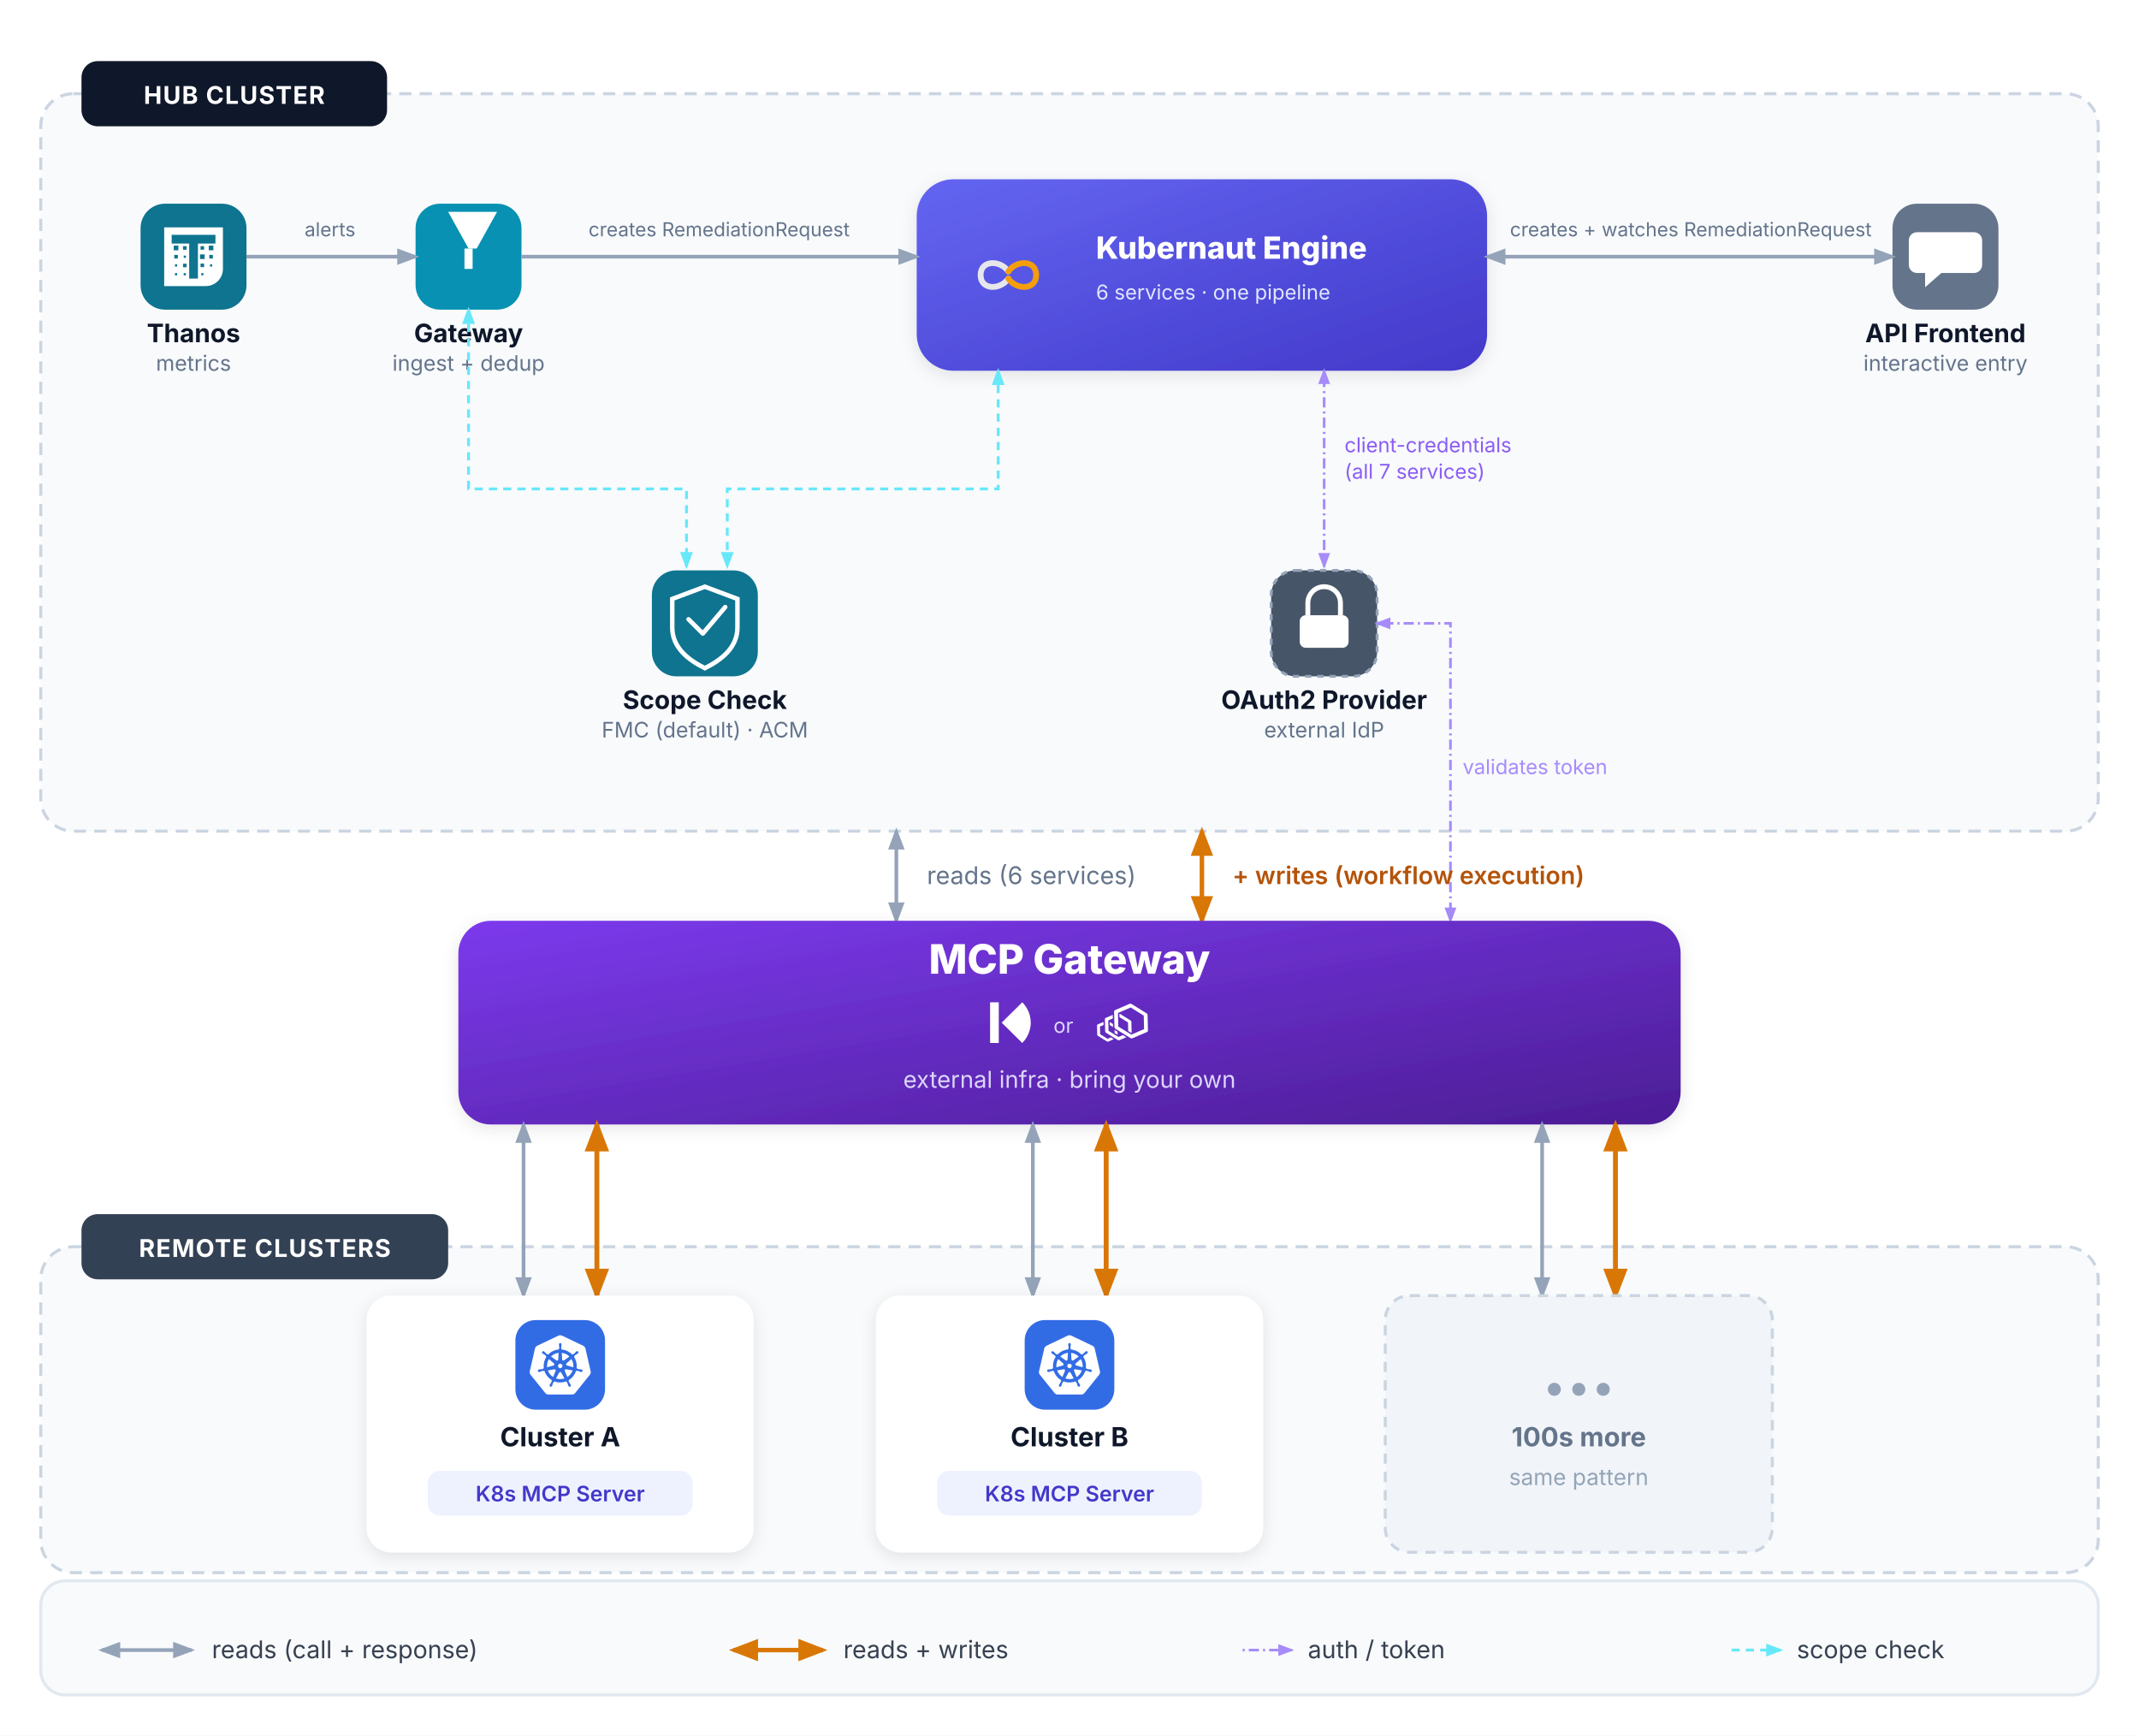
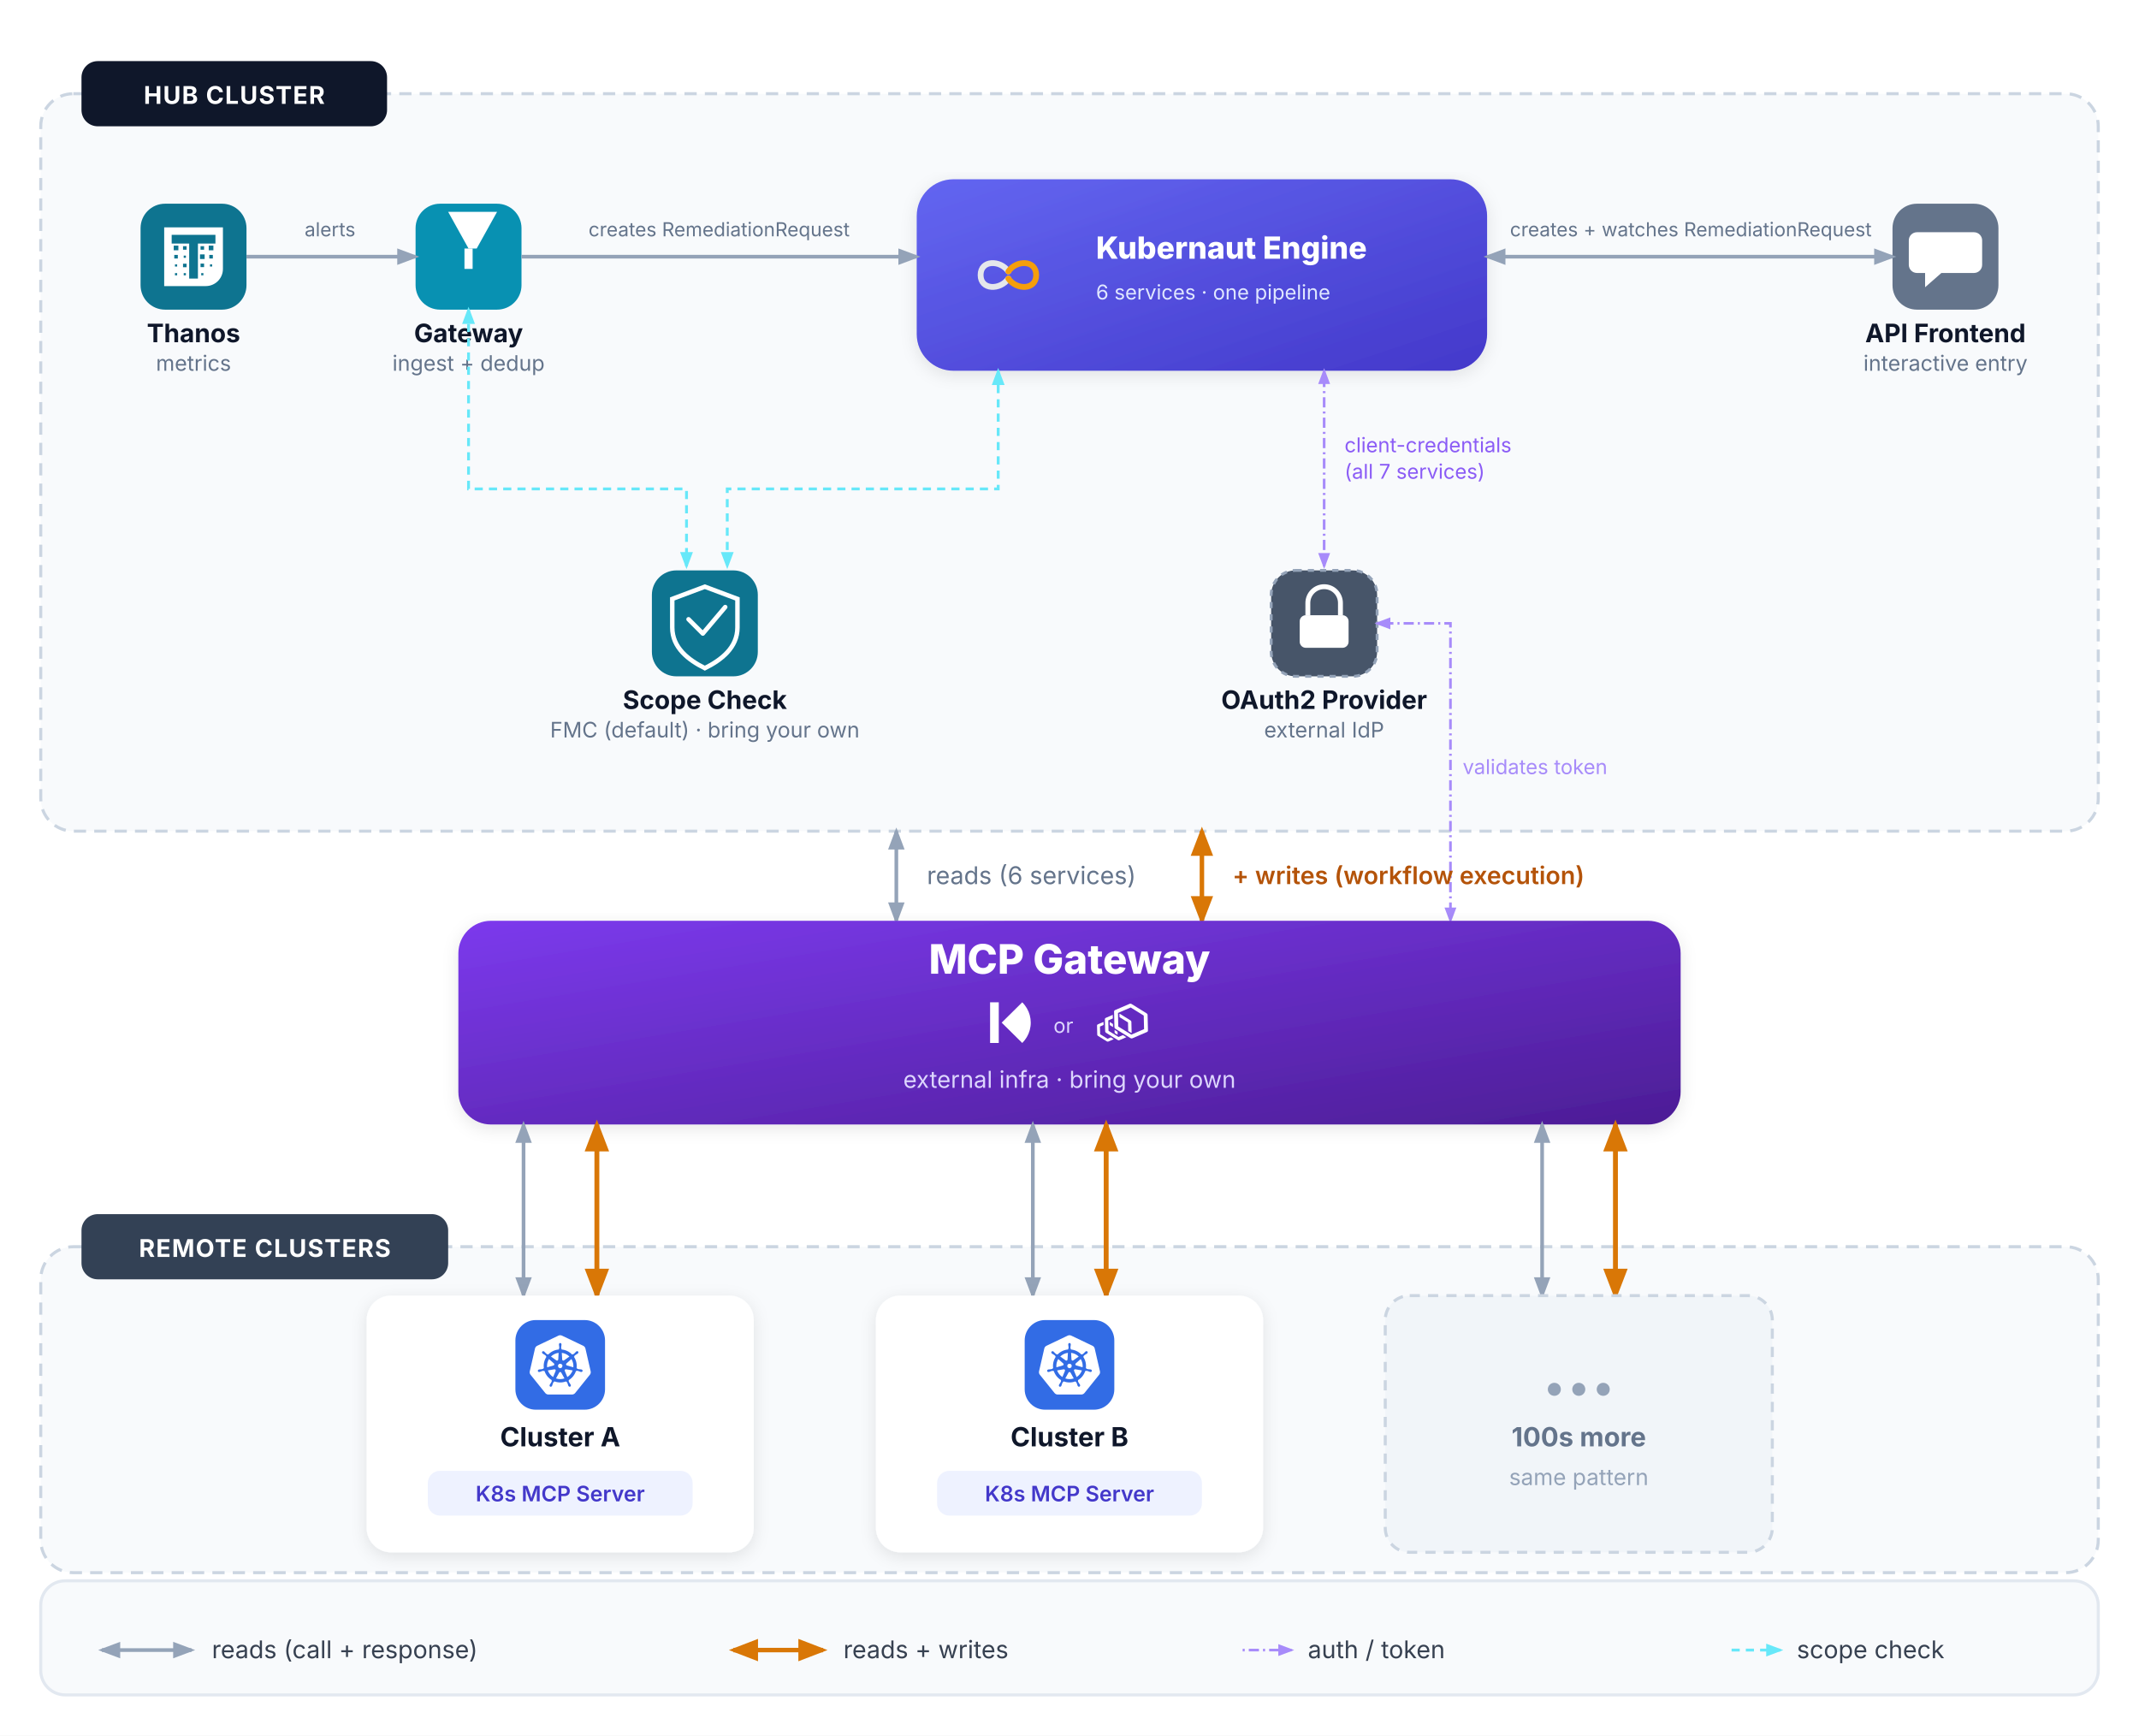
<svg xmlns="http://www.w3.org/2000/svg" viewBox="0 0 1050 852" font-family="Inter, -apple-system, BlinkMacSystemFont, 'Segoe UI', sans-serif">
  <defs>
    <filter id="sh" x="-4%" y="-6%" width="108%" height="118%">
      <feDropShadow dx="0" dy="2" stdDeviation="4" flood-color="#000" flood-opacity="0.10" />
    </filter>
    <marker id="ar" markerWidth="6" markerHeight="4.5" refX="5" refY="2.25" orient="auto-start-reverse">
      <polygon points="0,0 6,2.25 0,4.5" fill="#94A3B8" />
    </marker>
    <marker id="arw" markerWidth="6.5" markerHeight="5" refX="5.5" refY="2.5" orient="auto-start-reverse">
      <polygon points="0,0 6.5,2.5 0,5" fill="#D97706" />
    </marker>
    <marker id="ard" markerWidth="6" markerHeight="4.5" refX="5" refY="2.25" orient="auto-start-reverse">
      <polygon points="0,0 6,2.25 0,4.5" fill="#A78BFA" />
    </marker>
    <marker id="arc" markerWidth="6" markerHeight="4.5" refX="5" refY="2.25" orient="auto-start-reverse">
      <polygon points="0,0 6,2.25 0,4.5" fill="#67E8F9" />
    </marker>
    <linearGradient id="gwGrad" x1="0" y1="0" x2="1" y2="1">
      <stop offset="0" stop-color="#7C3AED" />
      <stop offset="1" stop-color="#4C1D95" />
    </linearGradient>
    <linearGradient id="engineGrad" x1="0" y1="0" x2="1" y2="1">
      <stop offset="0" stop-color="#6366F1" />
      <stop offset="1" stop-color="#4338CA" />
    </linearGradient>
    <symbol id="k8sLogo" viewBox="0 0 24 24">
      <path fill="white" d="M10.204 14.35l.007.01-.999 2.413a5.171 5.171 0 0 1-2.075-2.597l2.578-.437.004.005a.44.44 0 0 1 .484.606zm-.833-2.129a.44.44 0 0 0 .173-.756l.002-.011L7.585 9.7a5.143 5.143 0 0 0-.73 3.255l2.514-.725.002-.009zm1.145-1.98a.44.44 0 0 0 .699-.337l.01-.005.15-2.62a5.144 5.144 0 0 0-3.01 1.442l2.147 1.523.004-.002zm.76 2.75l.723.349.722-.347.18-.78-.5-.623h-.804l-.5.623.179.779zm1.5-3.095a.44.44 0 0 0 .7.336l.008.003 2.134-1.513a5.188 5.188 0 0 0-2.992-1.442l.148 2.615.002.001zm10.876 5.97l-5.773 7.181a1.6 1.6 0 0 1-1.248.594l-9.261.003a1.6 1.6 0 0 1-1.247-.596l-5.776-7.18a1.583 1.583 0 0 1-.307-1.34L2.1 5.573c.108-.47.425-.864.863-1.073L11.305.513a1.606 1.606 0 0 1 1.385 0l8.345 3.985c.438.209.755.604.863 1.073l2.062 8.955c.108.47-.005.963-.308 1.34zm-3.289-2.057c-.042-.01-.103-.026-.145-.034-.174-.033-.315-.025-.479-.038-.35-.037-.638-.067-.895-.148-.105-.04-.18-.165-.216-.216l-.201-.059a6.45 6.45 0 0 0-.105-2.332 6.465 6.465 0 0 0-.936-2.163c.052-.047.15-.133.177-.159.008-.09.001-.183.094-.282.197-.185.444-.338.743-.522.142-.084.273-.137.415-.242.032-.024.076-.062.11-.089.24-.191.295-.52.123-.736-.172-.216-.506-.236-.745-.045-.034.027-.08.062-.111.088-.134.116-.217.23-.33.35-.246.25-.45.458-.673.609-.097.056-.239.037-.303.033l-.19.135a6.545 6.545 0 0 0-4.146-2.003l-.012-.223c-.065-.062-.143-.115-.163-.25-.022-.268.015-.557.057-.905.023-.163.061-.298.068-.475.001-.04-.001-.099-.001-.142 0-.306-.224-.555-.5-.555-.275 0-.499.249-.499.555l.001.014c0 .041-.002.092 0 .128.006.177.044.312.067.475.042.348.078.637.056.906a.545.545 0 0 1-.162.258l-.012.211a6.424 6.424 0 0 0-4.166 2.003 8.373 8.373 0 0 1-.18-.128c-.09.012-.18.04-.297-.029-.223-.15-.427-.358-.673-.608-.113-.12-.195-.234-.329-.349-.03-.026-.077-.062-.111-.088a.594.594 0 0 0-.348-.132.481.481 0 0 0-.398.176c-.172.216-.117.546.123.737l.007.005.104.083c.142.105.272.159.414.242.299.185.546.338.743.522.076.082.09.226.1.288l.16.143a6.462 6.462 0 0 0-1.02 4.506l-.208.06c-.055.072-.133.184-.215.217-.257.081-.546.11-.895.147-.164.014-.305.006-.48.039-.037.007-.09.02-.133.03l-.004.002-.007.002c-.295.071-.484.342-.423.608.061.267.349.429.645.365l.007-.001.01-.003.129-.029c.17-.046.294-.113.448-.172.33-.118.604-.217.87-.256.112-.009.23.069.288.101l.217-.037a6.5 6.5 0 0 0 2.88 3.596l-.09.218c.033.084.069.199.044.282-.097.252-.263.517-.452.813-.091.136-.185.242-.268.399-.02.037-.045.095-.064.134-.128.275-.034.591.213.71.248.12.556-.007.69-.282v-.002c.02-.039.046-.09.062-.127.07-.162.094-.301.144-.458.132-.332.205-.68.387-.897.05-.06.13-.082.215-.105l.113-.205a6.453 6.453 0 0 0 4.609.012l.106.192c.086.028.18.042.256.155.136.232.229.507.342.84.05.156.074.295.145.457.016.037.043.09.062.129.133.276.442.402.69.282.247-.118.341-.435.213-.71-.02-.039-.045-.096-.065-.134-.083-.156-.177-.261-.268-.398-.19-.296-.346-.541-.443-.793-.04-.13.007-.21.038-.294-.018-.022-.059-.144-.083-.202a6.499 6.499 0 0 0 2.88-3.622c.064.01.176.03.213.038.075-.05.144-.114.28-.104.266.039.54.138.87.256.154.06.277.128.448.173.036.01.088.019.13.028l.009.003.007.001c.297.064.584-.098.645-.365.06-.266-.128-.537-.423-.608zM16.4 9.701l-1.95 1.746v.005a.44.44 0 0 0 .173.757l.003.01 2.526.728a5.199 5.199 0 0 0-.108-1.674A5.208 5.208 0 0 0 16.4 9.7zm-4.013 5.325a.437.437 0 0 0-.404-.232.44.44 0 0 0-.372.233h-.002l-1.268 2.292a5.164 5.164 0 0 0 3.326.003l-1.27-2.296h-.01zm1.888-1.293a.44.44 0 0 0-.27.036.44.44 0 0 0-.214.572l-.003.004 1.01 2.438a5.15 5.15 0 0 0 2.081-2.615l-2.6-.44-.004.005z" />
    </symbol>
    <symbol id="kubernautLogo" viewBox="0 0 200 200">
      <path d="M100,92 C82,66 38,66 38,100 C38,134 82,134 100,108" fill="none" stroke="#E5E7EB" stroke-width="13" stroke-linecap="round" />
      <path d="M100,92 C118,66 162,66 162,100 C162,134 118,134 100,108" fill="none" stroke="#F59E0B" stroke-width="13" stroke-linecap="round" />
    </symbol>
    <symbol id="thanosLogo" viewBox="2.41 2.16 355.42 355.17">
      <path fill="white" d="M9.498 9.148v341.598h241.935a99.663 99.663 0 0 0 99.657-99.663V9.148zm266.263 215.328h12.75v12.75h-12.75zm-4.01-54.89h20.715v20.721h-20.715zm-3.186-54.103h27.093v27.117h-27.093zm-43.739 159.903h12.738v12.75h-12.75zm-3.986-55.539h20.721V240.587h-20.721zm-3.186-53.447h27.123v27.093h-27.093zm3.186-27.003v-20.715h20.721v20.715zm-97.83 135.99h12.75v12.75h-12.75zm-3.986-54.89h20.721v20.691h-20.721zm3.986-34.175v-12.75h12.75v12.75zm-3.986-67.64h20.721v20.715h-20.721zM72.101 275.387H84.875v12.75H72.101zm0-50.911H84.875v12.75H72.101zm-3.98-54.89h20.715v20.721h-20.715zm-3.192-54.103h27.099v27.117H64.929zM53.015 52.677h254.535v50.911H205.746v203.63h-50.904v-203.63H53.015z" />
    </symbol>
    <symbol id="kuadrantLogo" viewBox="0 0 1024 1024">
      <path fill="white" d="M809,1C993.59,183.56 1065.7,449.65 998.12,699.05C964.778,821.823 899.519,933.607 809,1023L292.27,512L809,1Z" />
      <rect fill="white" x="1" y="1" width="218" height="1022" />
    </symbol>
    <symbol id="envoyLogo" viewBox="-4.43 47.82 438.36 331.11">
      <path fill="white" d="M109.3 208.2l.6 25.4 26.7 16.5-.6-25.4zm65.2 105.4l-.6-24.8-23.4-14.5c-.3-.2-.7-.5-1-.7l.6 24.9 24.4 15.1zm-83.4 33.5L30 309.2l-1.5-63.5 29.9-12.9-.6-25.4L10 228c-3.7 1.6-5.9 5-5.8 8.9L6 313.1c.1 3.9 2.5 7.8 6.3 10.1l73.3 45.4c3.4 2.1 7.5 2.7 11 1.6.4-.1.7-.2 1-.4l45-19.4-24.4-15.1-27.1 11.8zm197.4-140.4c-.1-4.6-2.9-9.1-7.3-11.8l-88.9-55.1-2.7 1.2.6 26.7 70.4 43.6 1.7 71.4 26.9 16.7 1.5-.6-2.2-92.1z" />
      <path fill="white" d="M182 332l-82.6-51.2-2-86 37.6-16.2-.7-29.6-58.4 25.2c-4.3 1.9-6.9 5.8-6.8 10.4l2.4 100.8c.1 4.6 2.9 9.1 7.3 11.8l96.8 60c4 2.5 8.8 3.1 12.8 1.9.4-.1.8-.3 1.2-.5l57.2-24.7-28.4-17.6L182 332z" />
      <path fill="white" d="M414.4 136.2l-124.2-77c-4.6-2.8-10-3.6-14.7-2.1-.5.1-.9.3-1.4.5L153 109.8c-4.9 2.1-7.9 6.6-7.7 11.9l3 129.2c.1 5.2 3.3 10.4 8.3 13.5l124.2 76.9c4.6 2.8 10 3.6 14.7 2.1.5-.1.9-.3 1.4-.5L418 290.7c4.9-2.1 7.8-6.6 7.7-11.9l-3-129.2c-.1-5.2-3.3-10.3-8.3-13.4zM288.2 312.5l-107.9-66.9-2.7-112.2L282.9 88l107.9 66.9 2.7 112.2-105.3 45.4z" />
    </symbol>
  </defs>
  <rect x="0" y="0" width="1050" height="852" fill="white" />
  <rect x="20" y="46" width="1010" height="362" rx="16" fill="#F8FAFC" stroke="#CBD5E1" stroke-width="1.5" stroke-dasharray="6,4" />
  <rect x="40" y="30" width="150" height="32" rx="8" fill="#0F172A" />
  <text x="115" y="51" text-anchor="middle" font-size="12px" font-weight="700" fill="white" letter-spacing="0.5">HUB CLUSTER</text>
  <rect x="69" y="100" width="52" height="52" rx="12" fill="#0E7490" />
  <use href="#thanosLogo" x="80" y="111" width="30" height="30" />
  <text x="95" y="168" text-anchor="middle" font-size="12.5px" font-weight="700" fill="#0F172A">Thanos</text>
  <text x="95" y="182" text-anchor="middle" font-size="10.5px" fill="#64748B">metrics</text>
  <rect x="204" y="100" width="52" height="52" rx="12" fill="#0891B2" />
  <path d="M220,104 L244,104 L234,122 L230,122 Z" fill="white" />
  <rect x="228" y="122" width="4" height="10" fill="white" />
  <text x="230" y="168" text-anchor="middle" font-size="12.5px" font-weight="700" fill="#0F172A">Gateway</text>
  <text x="230" y="182" text-anchor="middle" font-size="10.5px" fill="#64748B">ingest + dedup</text>
  <g filter="url(#sh)">
    <rect x="450" y="88" width="280" height="94" rx="18" fill="url(#engineGrad)" />
  </g>
  <use href="#kubernautLogo" x="473" y="113" width="44" height="44" />
  <text x="538" y="127" font-size="15px" font-weight="800" fill="white">Kubernaut Engine</text>
  <text x="538" y="147" font-size="10px" fill="#E0E7FF">6 services · one pipeline</text>
  <rect x="929" y="100" width="52" height="52" rx="12" fill="#64748B" />
  <path d="M941,114 h28 a4,4 0 0 1 4,4 v12 a4,4 0 0 1 -4,4 h-16 l-8,7 v-7 h-4 a4,4 0 0 1 -4,-4 v-12 a4,4 0 0 1 4,-4 z" fill="white" />
  <text x="955" y="168" text-anchor="middle" font-size="12.5px" font-weight="700" fill="#0F172A">API Frontend</text>
  <text x="955" y="182" text-anchor="middle" font-size="10.5px" fill="#64748B">interactive entry</text>
  <line x1="121" y1="126" x2="204" y2="126" stroke="#94A3B8" stroke-width="1.8" marker-end="url(#ar)" />
  <text x="162" y="116" text-anchor="middle" font-size="9.5px" fill="#64748B">alerts</text>
  <line x1="256" y1="126" x2="450" y2="126" stroke="#94A3B8" stroke-width="1.8" marker-end="url(#ar)" />
  <text x="353" y="116" text-anchor="middle" font-size="9.5px" fill="#64748B">creates RemediationRequest</text>
  <line x1="929" y1="126" x2="730" y2="126" stroke="#94A3B8" stroke-width="1.8" marker-start="url(#ar)" marker-end="url(#ar)" />
  <text x="830" y="116" text-anchor="middle" font-size="9.5px" fill="#64748B">creates + watches RemediationRequest</text>
  <rect x="320" y="280" width="52" height="52" rx="12" fill="#0E7490" />
  <path d="M346,288 L362,294 v14 c0,10 -8,16 -16,20 c-8,-4 -16,-10 -16,-20 v-14 z" fill="none" stroke="white" stroke-width="2.2" />
  <polyline points="338,304 345,311 356,298" fill="none" stroke="white" stroke-width="2.2" stroke-linecap="round" stroke-linejoin="round" />
  <text x="346" y="348" text-anchor="middle" font-size="12.5px" font-weight="700" fill="#0F172A">Scope Check</text>
-   <text x="346" y="362" text-anchor="middle" font-size="10.5px" fill="#64748B">FMC (default) · ACM</text>
+   <text x="346" y="362" text-anchor="middle" font-size="10.5px" fill="#64748B">FMC (default) · bring your own</text>
  <rect x="624" y="280" width="52" height="52" rx="12" fill="#475569" stroke="#94A3B8" stroke-width="1.4" stroke-dasharray="3,3" />
  <path d="M642,302 v-6 a8,8 0 0 1 16,0 v6" fill="none" stroke="white" stroke-width="2.4" />
  <rect x="638" y="302" width="24" height="16" rx="3" fill="white" />
  <text x="650" y="348" text-anchor="middle" font-size="12.5px" font-weight="700" fill="#0F172A">OAuth2 Provider</text>
  <text x="650" y="362" text-anchor="middle" font-size="10.5px" fill="#64748B">external IdP</text>
  <path d="M230,152 L230,240 L337,240 L337,278" fill="none" stroke="#67E8F9" stroke-width="1.4" stroke-dasharray="4,3" marker-start="url(#arc)" marker-end="url(#arc)" />
  <path d="M490,182 L490,240 L357,240 L357,278" fill="none" stroke="#67E8F9" stroke-width="1.4" stroke-dasharray="4,3" marker-start="url(#arc)" marker-end="url(#arc)" />
  <line x1="650" y1="182" x2="650" y2="278" stroke="#A78BFA" stroke-width="1.3" stroke-dasharray="1,2,5,2" marker-start="url(#ard)" marker-end="url(#ard)" />
  <text x="660" y="222" font-size="10px" fill="#8B5CF6">client-credentials</text>
  <text x="660" y="235" font-size="10px" fill="#8B5CF6">(all 7 services)</text>
  <path d="M676,306 L712,306 L712,452" fill="none" stroke="#A78BFA" stroke-width="1.3" stroke-dasharray="1,2,5,2" marker-start="url(#ard)" marker-end="url(#ard)" />
  <text x="718" y="380" font-size="10px" fill="#A78BFA">validates token</text>
  <line x1="440" y1="408" x2="440" y2="452" stroke="#94A3B8" stroke-width="1.8" marker-start="url(#ar)" marker-end="url(#ar)" />
  <text x="455" y="434" font-size="12px" fill="#64748B">reads (6 services)</text>
  <line x1="590" y1="408" x2="590" y2="452" stroke="#D97706" stroke-width="2.2" marker-start="url(#arw)" marker-end="url(#arw)" />
  <text x="605" y="434" font-size="12px" font-weight="600" fill="#B45309">+ writes (workflow execution)</text>
  <g filter="url(#sh)">
    <rect x="225" y="452" width="600" height="100" rx="16" fill="url(#gwGrad)" />
  </g>
  <text x="525" y="478" text-anchor="middle" font-size="20px" font-weight="800" fill="white">MCP Gateway</text>
  <use href="#kuadrantLogo" x="486" y="492" width="20" height="20" />
  <text x="522" y="507" text-anchor="middle" font-size="10px" fill="#DDD6FE">or</text>
  <use href="#envoyLogo" x="538" y="492" width="26" height="20" />
  <text x="525" y="534" text-anchor="middle" font-size="11.5px" fill="#DDD6FE">external infra · bring your own</text>
  <rect x="20" y="612" width="1010" height="160" rx="16" fill="#F8FAFC" stroke="#CBD5E1" stroke-width="1.5" stroke-dasharray="6,4" />
  <rect x="40" y="596" width="180" height="32" rx="8" fill="#334155" />
  <text x="130" y="617" text-anchor="middle" font-size="12px" font-weight="700" fill="white" letter-spacing="0.5">REMOTE CLUSTERS</text>
  <line x1="257" y1="552" x2="257" y2="636" stroke="#94A3B8" stroke-width="1.8" marker-start="url(#ar)" marker-end="url(#ar)" />
  <line x1="293" y1="552" x2="293" y2="636" stroke="#D97706" stroke-width="2.4" marker-start="url(#arw)" marker-end="url(#arw)" />
  <line x1="507" y1="552" x2="507" y2="636" stroke="#94A3B8" stroke-width="1.8" marker-start="url(#ar)" marker-end="url(#ar)" />
  <line x1="543" y1="552" x2="543" y2="636" stroke="#D97706" stroke-width="2.4" marker-start="url(#arw)" marker-end="url(#arw)" />
  <line x1="757" y1="552" x2="757" y2="636" stroke="#94A3B8" stroke-width="1.8" marker-start="url(#ar)" marker-end="url(#ar)" />
  <line x1="793" y1="552" x2="793" y2="636" stroke="#D97706" stroke-width="2.4" marker-start="url(#arw)" marker-end="url(#arw)" />
  <g filter="url(#sh)">
    <rect x="180" y="636" width="190" height="126" rx="12" fill="white" />
  </g>
  <rect x="253" y="648" width="44" height="44" rx="10" fill="#326CE5" />
  <use href="#k8sLogo" x="260" y="655" width="30" height="30" />
  <text x="275" y="710" text-anchor="middle" font-size="13px" font-weight="700" fill="#0F172A">Cluster A</text>
  <rect x="210" y="722" width="130" height="22" rx="6" fill="#EEF2FF" />
  <text x="275" y="737" text-anchor="middle" font-size="10.5px" font-weight="600" fill="#4338CA">K8s MCP Server</text>
  <g filter="url(#sh)">
    <rect x="430" y="636" width="190" height="126" rx="12" fill="white" />
  </g>
  <rect x="503" y="648" width="44" height="44" rx="10" fill="#326CE5" />
  <use href="#k8sLogo" x="510" y="655" width="30" height="30" />
  <text x="525" y="710" text-anchor="middle" font-size="13px" font-weight="700" fill="#0F172A">Cluster B</text>
  <rect x="460" y="722" width="130" height="22" rx="6" fill="#EEF2FF" />
  <text x="525" y="737" text-anchor="middle" font-size="10.5px" font-weight="600" fill="#4338CA">K8s MCP Server</text>
  <rect x="680" y="636" width="190" height="126" rx="12" fill="#F1F5F9" stroke="#CBD5E1" stroke-width="1.5" stroke-dasharray="5,4" />
  <circle cx="763" cy="682" r="3.2" fill="#94A3B8" />
  <circle cx="775" cy="682" r="3.2" fill="#94A3B8" />
  <circle cx="787" cy="682" r="3.2" fill="#94A3B8" />
  <text x="775" y="710" text-anchor="middle" font-size="13px" font-weight="700" fill="#64748B">100s more</text>
  <text x="775" y="729" text-anchor="middle" font-size="11px" fill="#94A3B8">same pattern</text>
  <rect x="20" y="776" width="1010" height="56" rx="12" fill="#F8FAFC" stroke="#E2E8F0" stroke-width="1.5" />
  <g>
    <line x1="50" y1="810" x2="94" y2="810" stroke="#94A3B8" stroke-width="1.8" marker-start="url(#ar)" marker-end="url(#ar)" />
    <text x="104" y="814" font-size="12px" fill="#374151">reads (call + response)</text>
    <line x1="360" y1="810" x2="404" y2="810" stroke="#D97706" stroke-width="2.2" marker-start="url(#arw)" marker-end="url(#arw)" />
    <text x="414" y="814" font-size="12px" fill="#374151">reads + writes</text>
    <line x1="610" y1="810" x2="634" y2="810" stroke="#A78BFA" stroke-width="1.3" stroke-dasharray="1,2,5,2" marker-end="url(#ard)" />
    <text x="642" y="814" font-size="12px" fill="#374151">auth / token</text>
    <line x1="850" y1="810" x2="874" y2="810" stroke="#67E8F9" stroke-width="1.4" stroke-dasharray="4,3" marker-end="url(#arc)" />
    <text x="882" y="814" font-size="12px" fill="#374151">scope check</text>
  </g>
</svg>
